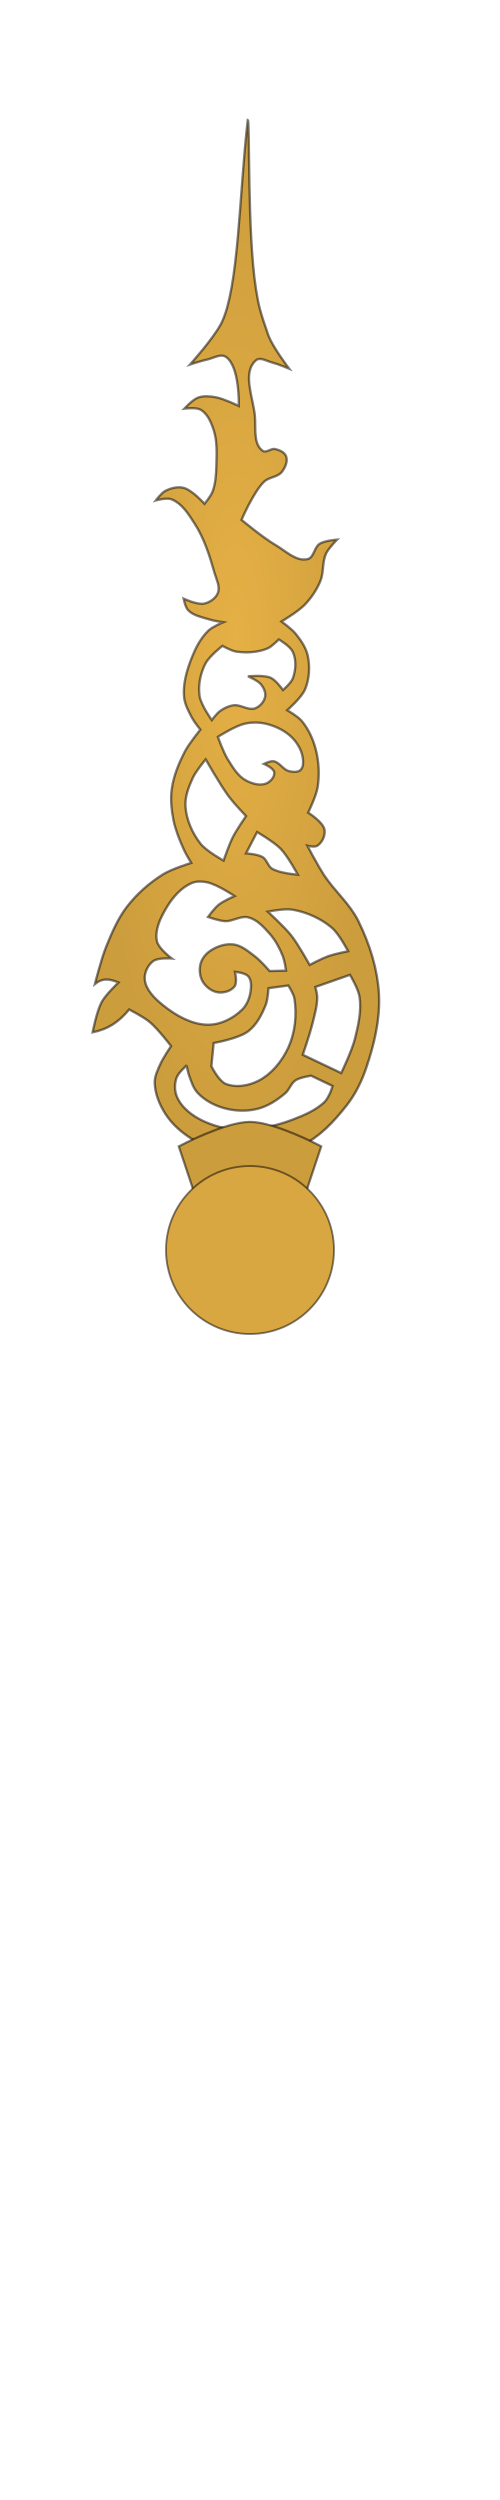
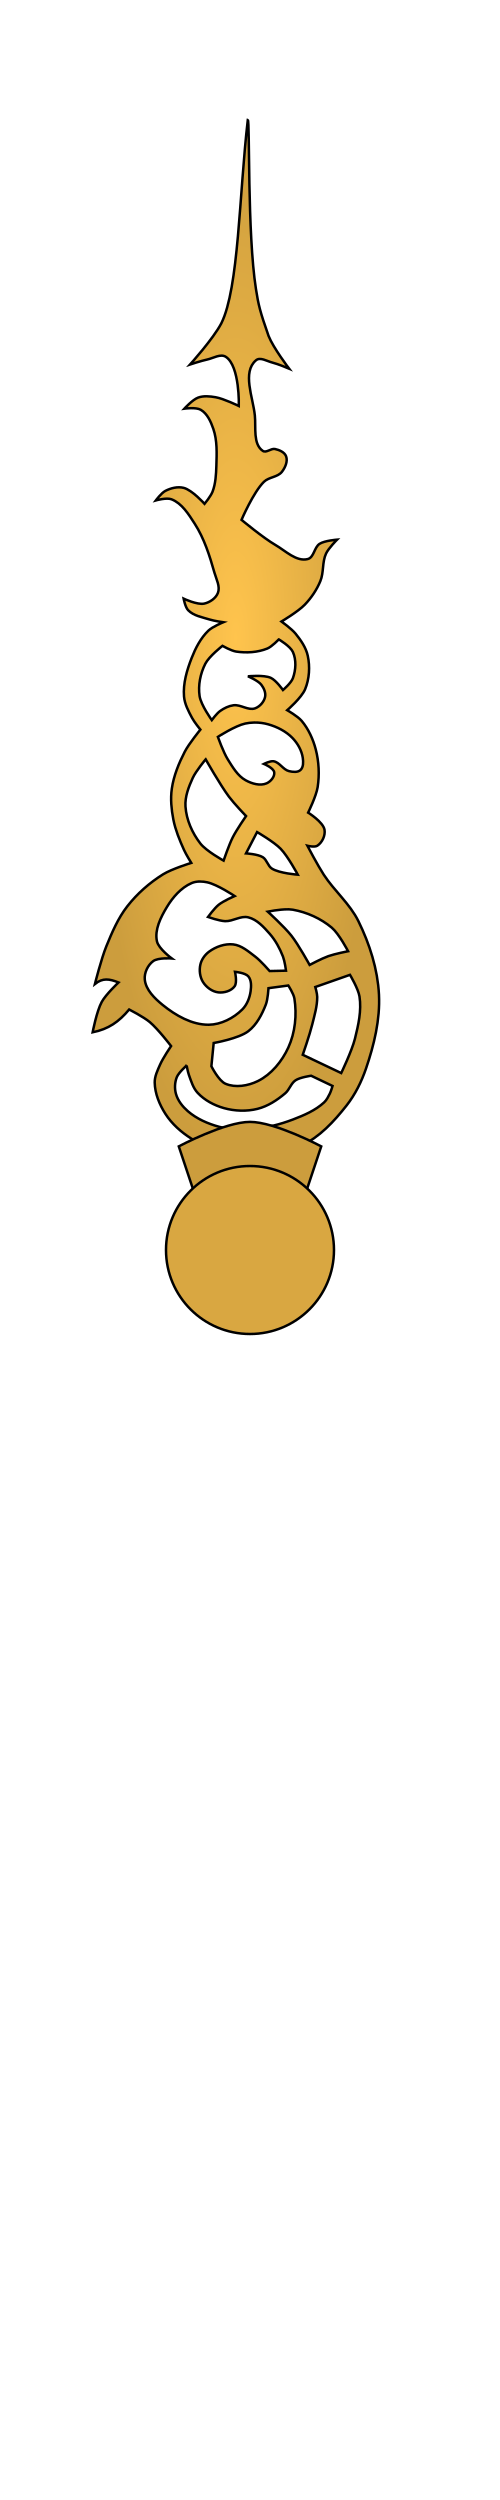
<svg xmlns="http://www.w3.org/2000/svg" xmlns:xlink="http://www.w3.org/1999/xlink" width="200" height="1000" viewBox="0 0 52.917 264.583" version="1.1" id="svg5" xml:space="preserve">
  <defs id="defs2">
    <linearGradient id="linearGradient13805">
-       <stop style="stop-color:#e5b045;stop-opacity:1;" offset="0" id="stop13801" />
+       <stop style="stop-color:#ffc44d;stop-opacity:1;" offset="0" id="stop13801" />
      <stop style="stop-color:#cc9d3d;stop-opacity:1;" offset="1" id="stop13803" />
    </linearGradient>
    <radialGradient xlink:href="#linearGradient13805" id="radialGradient13807" cx="24.944" cy="62.733" fx="24.944" fy="62.733" r="16.061" gradientTransform="matrix(0.9528324,0,0,3.420192,1.176561,-147.0627)" gradientUnits="userSpaceOnUse" />
  </defs>
  <g id="layer4" style="display:none">
    <path style="fill:none;stroke:#000000;stroke-width:0.265px;stroke-linecap:butt;stroke-linejoin:miter;stroke-opacity:1" d="m 19.844,125.677 6.615,6.615 6.615,6.615" id="path1581" />
    <path style="fill:none;stroke:#000000;stroke-width:0.265px;stroke-linecap:butt;stroke-linejoin:miter;stroke-opacity:1" d="m 33.073,125.677 -6.615,6.615 -6.615,6.615" id="path1583" />
  </g>
  <g id="layer2" style="display:inline">
-     <path id="path8473" style="display:inline;fill:url(#radialGradient13807);fill-opacity:1;stroke:#000000;stroke-width:0.252px;stroke-linecap:butt;stroke-linejoin:miter;stroke-opacity:0.5" d="m 26.223,12.7 c -0.907,7.86 -0.943,17.793 -2.802,21.521 -0.838,1.617 -3.304,4.352 -3.304,4.352 0,0 1.198,-0.391 1.813,-0.523 0.65,-0.14 1.421,-0.65 1.975,-0.282 1.493,0.99 1.37,5.198 1.37,5.198 0,0 -1.595,-0.779 -2.458,-0.927 -0.609,-0.104 -1.273,-0.172 -1.854,0.04 -0.583,0.213 -1.451,1.168 -1.451,1.168 0,0 1.233,-0.171 1.733,0.121 0.695,0.406 1.067,1.254 1.33,2.015 0.427,1.236 0.364,2.602 0.323,3.909 -0.029,0.923 -0.075,1.878 -0.403,2.741 -0.183,0.481 -0.846,1.289 -0.846,1.289 0,0 -1.314,-1.468 -2.216,-1.692 -0.634,-0.158 -1.353,0.023 -1.934,0.323 -0.422,0.217 -1.007,1.007 -1.007,1.007 0,0 1.137,-0.32 1.652,-0.121 1.108,0.427 1.815,1.581 2.459,2.579 1.012,1.571 1.587,3.401 2.095,5.199 0.197,0.695 0.625,1.462 0.363,2.135 -0.222,0.571 -0.852,0.999 -1.451,1.129 -0.729,0.157 -2.176,-0.524 -2.176,-0.524 0,0 0.171,0.905 0.474,1.219 0.581,0.603 1.507,0.747 2.307,0.997 0.458,0.143 1.411,0.282 1.411,0.282 0,0 -1.139,0.469 -1.572,0.887 -0.815,0.787 -1.361,1.845 -1.773,2.901 -0.503,1.288 -0.919,2.692 -0.806,4.07 0.066,0.801 0.47,1.547 0.846,2.257 0.239,0.451 0.886,1.249 0.886,1.249 0,0 -1.215,1.489 -1.652,2.337 -0.633,1.227 -1.172,2.543 -1.37,3.909 -0.156,1.078 -0.048,2.195 0.161,3.264 0.218,1.117 0.661,2.186 1.129,3.224 0.215,0.477 0.766,1.37 0.766,1.37 0,0 -2.072,0.642 -2.982,1.209 -1.437,0.895 -2.747,2.05 -3.788,3.385 -0.979,1.256 -1.614,2.757 -2.217,4.231 -0.526,1.286 -1.209,3.989 -1.209,3.989 0.834,-0.659 1.517,-0.547 2.498,-0.161 0,0 -1.338,1.262 -1.773,2.055 -0.539,0.984 -0.967,3.224 -0.967,3.224 1.687,-0.35 2.767,-1.099 3.869,-2.418 0,0 1.524,0.785 2.176,1.33 0.869,0.726 2.257,2.539 2.257,2.539 0,0 -0.862,1.274 -1.168,1.974 -0.264,0.604 -0.577,1.235 -0.564,1.894 0.023,1.164 0.502,2.324 1.129,3.304 0.68,1.065 1.67,1.947 2.74,2.62 1.361,0.855 2.917,1.509 4.513,1.692 2.369,0.272 4.922,0.06 7.092,-0.927 1.958,-0.89 3.508,-2.58 4.836,-4.271 0.909,-1.158 1.58,-2.516 2.055,-3.909 0.854,-2.504 1.502,-5.175 1.37,-7.818 -0.134,-2.689 -0.989,-5.361 -2.176,-7.777 -0.902,-1.835 -2.55,-3.204 -3.667,-4.917 -0.641,-0.982 -1.733,-3.063 -1.733,-3.063 0,0 0.754,0.189 1.048,0 0.52,-0.336 0.869,-1.082 0.765,-1.692 -0.141,-0.824 -1.733,-1.813 -1.733,-1.813 0,0 0.861,-1.751 1.007,-2.7 0.203,-1.316 0.134,-2.701 -0.201,-3.989 -0.283,-1.087 -0.77,-2.161 -1.491,-3.022 -0.407,-0.486 -1.531,-1.128 -1.531,-1.128 0,0 1.522,-1.319 1.894,-2.217 0.454,-1.095 0.532,-2.387 0.282,-3.546 -0.188,-0.87 -0.729,-1.646 -1.289,-2.337 -0.414,-0.511 -1.491,-1.29 -1.491,-1.29 0,0 1.759,-1.044 2.459,-1.773 0.692,-0.72 1.269,-1.576 1.652,-2.498 0.382,-0.918 0.183,-2.021 0.605,-2.921 0.265,-0.567 1.168,-1.471 1.168,-1.471 0,0 -1.32,0.099 -1.853,0.443 -0.571,0.369 -0.591,1.443 -1.25,1.612 -1.206,0.309 -2.347,-0.868 -3.425,-1.491 -1.288,-0.745 -3.587,-2.659 -3.587,-2.659 0,0 1.26,-2.942 2.378,-4.03 0.517,-0.503 1.449,-0.48 1.894,-1.048 0.351,-0.449 0.647,-1.12 0.444,-1.652 -0.166,-0.435 -0.714,-0.667 -1.169,-0.766 -0.425,-0.092 -0.93,0.446 -1.29,0.201 -1.059,-0.72 -0.717,-2.473 -0.846,-3.748 -0.196,-1.938 -1.362,-4.58 0.121,-5.843 0.444,-0.378 1.167,0.101 1.733,0.242 0.61,0.152 1.773,0.645 1.773,0.645 0,0 -1.674,-2.198 -2.176,-3.466 -0.917,-2.618 -1.07,-3.273 -1.335,-4.966 -0.924,-5.896 -0.638,-17.866 -0.86,-17.884 z m 3.283,54.968 c 0,0 1.219,0.722 1.491,1.33 0.379,0.846 0.317,1.91 0,2.781 -0.186,0.511 -1.048,1.249 -1.048,1.249 0,0 -0.736,-1.038 -1.29,-1.29 -0.736,-0.334 -2.418,-0.161 -2.418,-0.161 0,0 1.072,0.446 1.411,0.886 0.275,0.357 0.495,0.849 0.403,1.29 -0.109,0.522 -0.548,1.022 -1.048,1.209 -0.724,0.271 -1.531,-0.424 -2.297,-0.322 -0.507,0.068 -0.993,0.308 -1.41,0.604 -0.357,0.253 -0.887,0.967 -0.887,0.967 0,0 -1.149,-1.6 -1.289,-2.539 -0.171,-1.147 0.08,-2.391 0.604,-3.425 0.395,-0.78 1.813,-1.894 1.813,-1.894 0,0 0.932,0.527 1.451,0.605 1.094,0.164 2.279,0.094 3.304,-0.323 0.478,-0.194 1.209,-0.967 1.209,-0.967 z m -2.544,8.799 c 0.479,-0.003 0.96,0.06 1.415,0.188 0.95,0.266 1.893,0.742 2.579,1.451 0.547,0.566 0.973,1.317 1.088,2.096 0.064,0.433 0.08,0.994 -0.242,1.29 -0.298,0.274 -0.815,0.214 -1.209,0.121 -0.635,-0.15 -1.007,-0.953 -1.652,-1.048 -0.345,-0.051 -1.007,0.282 -1.007,0.282 0,0 1.022,0.424 1.088,0.887 0.067,0.468 -0.372,0.979 -0.806,1.168 -0.684,0.298 -1.563,0.038 -2.217,-0.323 -0.851,-0.469 -1.377,-1.393 -1.894,-2.216 -0.461,-0.733 -1.048,-2.378 -1.048,-2.378 0,0 1.849,-1.186 2.901,-1.41 0.296,-0.063 0.601,-0.098 0.907,-0.105 0.032,-7.98e-4 0.064,-0.001 0.096,-0.001 z m -5.194,3.895 c 0,0 1.532,2.706 2.458,3.949 0.546,0.733 1.813,2.055 1.813,2.055 0,0 -1.011,1.465 -1.41,2.257 -0.396,0.786 -0.967,2.458 -0.967,2.458 0,0 -1.835,-1.008 -2.459,-1.813 -0.86,-1.11 -1.478,-2.508 -1.572,-3.909 -0.07,-1.037 0.335,-2.076 0.766,-3.022 0.332,-0.729 1.37,-1.974 1.37,-1.974 z m 5.44,7.697 c 0,0 1.788,1.039 2.498,1.773 0.762,0.787 1.813,2.74 1.813,2.74 0,0 -1.947,-0.143 -2.741,-0.645 -0.436,-0.276 -0.53,-0.935 -0.967,-1.209 -0.514,-0.322 -1.773,-0.403 -1.773,-0.403 z m -6.012,5.234 c 0.248,0.003 0.497,0.035 0.733,0.085 1.058,0.223 2.902,1.451 2.902,1.451 0,0 -1.191,0.524 -1.692,0.927 -0.445,0.358 -1.129,1.29 -1.129,1.29 0,0 1.192,0.42 1.813,0.444 0.83,0.032 1.653,-0.606 2.458,-0.403 0.92,0.231 1.63,1.021 2.257,1.733 0.617,0.7 1.073,1.548 1.411,2.418 0.184,0.474 0.323,1.491 0.323,1.491 l -1.733,0.04 c 0,0 -0.954,-1.097 -1.531,-1.531 -0.711,-0.535 -1.452,-1.196 -2.337,-1.29 -0.879,-0.093 -1.827,0.242 -2.539,0.766 -0.444,0.327 -0.806,0.832 -0.927,1.37 -0.138,0.61 -0.052,1.325 0.282,1.853 0.347,0.548 0.968,1.011 1.612,1.088 0.612,0.073 1.374,-0.143 1.733,-0.645 0.297,-0.415 0.04,-1.531 0.04,-1.531 0,0 1.091,0.102 1.41,0.484 0.34,0.407 0.315,1.046 0.242,1.571 -0.098,0.702 -0.384,1.434 -0.886,1.935 -0.92,0.917 -2.248,1.599 -3.546,1.612 -1.769,0.018 -3.503,-0.98 -4.876,-2.096 -0.853,-0.693 -1.794,-1.605 -1.894,-2.7 -0.064,-0.706 0.319,-1.51 0.887,-1.934 0.533,-0.398 1.974,-0.282 1.974,-0.282 0,0 -1.4,-1.032 -1.572,-1.813 -0.27,-1.229 0.4,-2.548 1.048,-3.626 0.626,-1.042 1.504,-2.055 2.62,-2.539 0.253,-0.11 0.531,-0.159 0.813,-0.165 0.035,-8.64e-4 0.07,-8.93e-4 0.106,-4.93e-4 z m 9.255,2.946 c 0.061,7e-6 0.121,0.001 0.179,0.003 0.133,0.005 0.256,0.017 0.366,0.036 1.485,0.267 2.954,0.925 4.11,1.894 0.776,0.651 1.733,2.498 1.733,2.498 0,0 -1.417,0.282 -2.096,0.524 -0.685,0.244 -1.974,0.927 -1.974,0.927 0,0 -1.18,-2.145 -1.935,-3.103 -0.735,-0.933 -2.498,-2.539 -2.498,-2.539 0,0 1.201,-0.242 2.115,-0.242 z m 6.589,6.931 c 0,0 0.88,1.471 1.007,2.297 0.228,1.482 -0.121,3.018 -0.484,4.473 -0.315,1.263 -1.451,3.626 -1.451,3.626 l -4.07,-1.934 c 0,0 0.739,-2.13 1.007,-3.224 0.234,-0.954 0.529,-1.919 0.524,-2.902 -0.002,-0.356 -0.202,-1.048 -0.202,-1.048 z m -6.528,1.129 c 0,0 0.565,0.871 0.645,1.37 0.275,1.724 0.084,3.612 -0.645,5.199 -0.667,1.452 -1.791,2.84 -3.224,3.546 -1.028,0.506 -2.372,0.734 -3.425,0.282 -0.729,-0.313 -1.491,-1.854 -1.491,-1.854 l 0.242,-2.458 c 0,0 2.646,-0.459 3.667,-1.249 0.89,-0.689 1.446,-1.772 1.854,-2.821 0.212,-0.545 0.282,-1.733 0.282,-1.733 z m -10.76,8.463 c 0,0 0.125,0.682 0.242,1.007 0.238,0.661 0.447,1.38 0.927,1.894 0.73,0.784 1.749,1.322 2.781,1.612 1.138,0.32 2.399,0.366 3.546,0.08 1.091,-0.272 2.086,-0.923 2.942,-1.652 0.444,-0.378 0.604,-1.045 1.088,-1.37 0.476,-0.32 1.652,-0.484 1.652,-0.484 l 2.265,1.082 c 0,0 -0.162,0.555 -0.29,0.812 -0.164,0.33 -0.334,0.676 -0.604,0.927 -0.922,0.854 -2.131,1.364 -3.304,1.813 -1.378,0.528 -2.841,0.889 -4.312,1.007 -1.168,0.094 -2.376,0.066 -3.506,-0.242 -1.188,-0.324 -2.375,-0.845 -3.304,-1.652 -0.554,-0.482 -1.047,-1.107 -1.249,-1.813 -0.163,-0.569 -0.134,-1.222 0.081,-1.773 0.197,-0.506 1.048,-1.249 1.048,-1.249 z" />
-     <path style="display:inline;fill:#cc9d3d;fill-opacity:1;stroke:#000000;stroke-width:0.236px;stroke-linecap:butt;stroke-linejoin:miter;stroke-opacity:0.5" d="m 20.569,126.271 -1.649,-4.947 c 0,0 4.881,-2.591 7.539,-2.591 2.657,0 7.539,2.591 7.539,2.591 l -1.649,4.947 z" id="path8283" />
-     <circle style="display:inline;fill:#d9a741;fill-opacity:1;stroke:#000000;stroke-width:0.198;stroke-linecap:round;stroke-linejoin:round;stroke-opacity:0.5" id="path7999" cx="26.458" cy="132.292" r="8.889" />
+     <g id="g2612" style="stroke-width:0.265;stroke-dasharray:none">
+       <path id="path8473" style="display:inline;fill:url(#radialGradient13807);fill-opacity:1;stroke:#000000;stroke-width:0.265;stroke-linecap:butt;stroke-linejoin:miter;stroke-opacity:1;stroke-dasharray:none" d="m 26.223,12.7 c -0.907,7.86 -0.943,17.793 -2.802,21.521 -0.838,1.617 -3.304,4.352 -3.304,4.352 0,0 1.198,-0.391 1.813,-0.523 0.65,-0.14 1.421,-0.65 1.975,-0.282 1.493,0.99 1.37,5.198 1.37,5.198 0,0 -1.595,-0.779 -2.458,-0.927 -0.609,-0.104 -1.273,-0.172 -1.854,0.04 -0.583,0.213 -1.451,1.168 -1.451,1.168 0,0 1.233,-0.171 1.733,0.121 0.695,0.406 1.067,1.254 1.33,2.015 0.427,1.236 0.364,2.602 0.323,3.909 -0.029,0.923 -0.075,1.878 -0.403,2.741 -0.183,0.481 -0.846,1.289 -0.846,1.289 0,0 -1.314,-1.468 -2.216,-1.692 -0.634,-0.158 -1.353,0.023 -1.934,0.323 -0.422,0.217 -1.007,1.007 -1.007,1.007 0,0 1.137,-0.32 1.652,-0.121 1.108,0.427 1.815,1.581 2.459,2.579 1.012,1.571 1.587,3.401 2.095,5.199 0.197,0.695 0.625,1.462 0.363,2.135 -0.222,0.571 -0.852,0.999 -1.451,1.129 -0.729,0.157 -2.176,-0.524 -2.176,-0.524 0,0 0.171,0.905 0.474,1.219 0.581,0.603 1.507,0.747 2.307,0.997 0.458,0.143 1.411,0.282 1.411,0.282 0,0 -1.139,0.469 -1.572,0.887 -0.815,0.787 -1.361,1.845 -1.773,2.901 -0.503,1.288 -0.919,2.692 -0.806,4.07 0.066,0.801 0.47,1.547 0.846,2.257 0.239,0.451 0.886,1.249 0.886,1.249 0,0 -1.215,1.489 -1.652,2.337 -0.633,1.227 -1.172,2.543 -1.37,3.909 -0.156,1.078 -0.048,2.195 0.161,3.264 0.218,1.117 0.661,2.186 1.129,3.224 0.215,0.477 0.766,1.37 0.766,1.37 0,0 -2.072,0.642 -2.982,1.209 -1.437,0.895 -2.747,2.05 -3.788,3.385 -0.979,1.256 -1.614,2.757 -2.217,4.231 -0.526,1.286 -1.209,3.989 -1.209,3.989 0.834,-0.659 1.517,-0.547 2.498,-0.161 0,0 -1.338,1.262 -1.773,2.055 -0.539,0.984 -0.967,3.224 -0.967,3.224 1.687,-0.35 2.767,-1.099 3.869,-2.418 0,0 1.524,0.785 2.176,1.33 0.869,0.726 2.257,2.539 2.257,2.539 0,0 -0.862,1.274 -1.168,1.974 -0.264,0.604 -0.577,1.235 -0.564,1.894 0.023,1.164 0.502,2.324 1.129,3.304 0.68,1.065 1.67,1.947 2.74,2.62 1.361,0.855 2.917,1.509 4.513,1.692 2.369,0.272 4.922,0.06 7.092,-0.927 1.958,-0.89 3.508,-2.58 4.836,-4.271 0.909,-1.158 1.58,-2.516 2.055,-3.909 0.854,-2.504 1.502,-5.175 1.37,-7.818 -0.134,-2.689 -0.989,-5.361 -2.176,-7.777 -0.902,-1.835 -2.55,-3.204 -3.667,-4.917 -0.641,-0.982 -1.733,-3.063 -1.733,-3.063 0,0 0.754,0.189 1.048,0 0.52,-0.336 0.869,-1.082 0.765,-1.692 -0.141,-0.824 -1.733,-1.813 -1.733,-1.813 0,0 0.861,-1.751 1.007,-2.7 0.203,-1.316 0.134,-2.701 -0.201,-3.989 -0.283,-1.087 -0.77,-2.161 -1.491,-3.022 -0.407,-0.486 -1.531,-1.128 -1.531,-1.128 0,0 1.522,-1.319 1.894,-2.217 0.454,-1.095 0.532,-2.387 0.282,-3.546 -0.188,-0.87 -0.729,-1.646 -1.289,-2.337 -0.414,-0.511 -1.491,-1.29 -1.491,-1.29 0,0 1.759,-1.044 2.459,-1.773 0.692,-0.72 1.269,-1.576 1.652,-2.498 0.382,-0.918 0.183,-2.021 0.605,-2.921 0.265,-0.567 1.168,-1.471 1.168,-1.471 0,0 -1.32,0.099 -1.853,0.443 -0.571,0.369 -0.591,1.443 -1.25,1.612 -1.206,0.309 -2.347,-0.868 -3.425,-1.491 -1.288,-0.745 -3.587,-2.659 -3.587,-2.659 0,0 1.26,-2.942 2.378,-4.03 0.517,-0.503 1.449,-0.48 1.894,-1.048 0.351,-0.449 0.647,-1.12 0.444,-1.652 -0.166,-0.435 -0.714,-0.667 -1.169,-0.766 -0.425,-0.092 -0.93,0.446 -1.29,0.201 -1.059,-0.72 -0.717,-2.473 -0.846,-3.748 -0.196,-1.938 -1.362,-4.58 0.121,-5.843 0.444,-0.378 1.167,0.101 1.733,0.242 0.61,0.152 1.773,0.645 1.773,0.645 0,0 -1.674,-2.198 -2.176,-3.466 -0.917,-2.618 -1.07,-3.273 -1.335,-4.966 -0.924,-5.896 -0.638,-17.866 -0.86,-17.884 z m 3.283,54.968 c 0,0 1.219,0.722 1.491,1.33 0.379,0.846 0.317,1.91 0,2.781 -0.186,0.511 -1.048,1.249 -1.048,1.249 0,0 -0.736,-1.038 -1.29,-1.29 -0.736,-0.334 -2.418,-0.161 -2.418,-0.161 0,0 1.072,0.446 1.411,0.886 0.275,0.357 0.495,0.849 0.403,1.29 -0.109,0.522 -0.548,1.022 -1.048,1.209 -0.724,0.271 -1.531,-0.424 -2.297,-0.322 -0.507,0.068 -0.993,0.308 -1.41,0.604 -0.357,0.253 -0.887,0.967 -0.887,0.967 0,0 -1.149,-1.6 -1.289,-2.539 -0.171,-1.147 0.08,-2.391 0.604,-3.425 0.395,-0.78 1.813,-1.894 1.813,-1.894 0,0 0.932,0.527 1.451,0.605 1.094,0.164 2.279,0.094 3.304,-0.323 0.478,-0.194 1.209,-0.967 1.209,-0.967 z m -2.544,8.799 c 0.479,-0.003 0.96,0.06 1.415,0.188 0.95,0.266 1.893,0.742 2.579,1.451 0.547,0.566 0.973,1.317 1.088,2.096 0.064,0.433 0.08,0.994 -0.242,1.29 -0.298,0.274 -0.815,0.214 -1.209,0.121 -0.635,-0.15 -1.007,-0.953 -1.652,-1.048 -0.345,-0.051 -1.007,0.282 -1.007,0.282 0,0 1.022,0.424 1.088,0.887 0.067,0.468 -0.372,0.979 -0.806,1.168 -0.684,0.298 -1.563,0.038 -2.217,-0.323 -0.851,-0.469 -1.377,-1.393 -1.894,-2.216 -0.461,-0.733 -1.048,-2.378 -1.048,-2.378 0,0 1.849,-1.186 2.901,-1.41 0.296,-0.063 0.601,-0.098 0.907,-0.105 0.032,-7.98e-4 0.064,-0.001 0.096,-0.001 z m -5.194,3.895 c 0,0 1.532,2.706 2.458,3.949 0.546,0.733 1.813,2.055 1.813,2.055 0,0 -1.011,1.465 -1.41,2.257 -0.396,0.786 -0.967,2.458 -0.967,2.458 0,0 -1.835,-1.008 -2.459,-1.813 -0.86,-1.11 -1.478,-2.508 -1.572,-3.909 -0.07,-1.037 0.335,-2.076 0.766,-3.022 0.332,-0.729 1.37,-1.974 1.37,-1.974 z m 5.44,7.697 c 0,0 1.788,1.039 2.498,1.773 0.762,0.787 1.813,2.74 1.813,2.74 0,0 -1.947,-0.143 -2.741,-0.645 -0.436,-0.276 -0.53,-0.935 -0.967,-1.209 -0.514,-0.322 -1.773,-0.403 -1.773,-0.403 z m -6.012,5.234 c 0.248,0.003 0.497,0.035 0.733,0.085 1.058,0.223 2.902,1.451 2.902,1.451 0,0 -1.191,0.524 -1.692,0.927 -0.445,0.358 -1.129,1.29 -1.129,1.29 0,0 1.192,0.42 1.813,0.444 0.83,0.032 1.653,-0.606 2.458,-0.403 0.92,0.231 1.63,1.021 2.257,1.733 0.617,0.7 1.073,1.548 1.411,2.418 0.184,0.474 0.323,1.491 0.323,1.491 l -1.733,0.04 c 0,0 -0.954,-1.097 -1.531,-1.531 -0.711,-0.535 -1.452,-1.196 -2.337,-1.29 -0.879,-0.093 -1.827,0.242 -2.539,0.766 -0.444,0.327 -0.806,0.832 -0.927,1.37 -0.138,0.61 -0.052,1.325 0.282,1.853 0.347,0.548 0.968,1.011 1.612,1.088 0.612,0.073 1.374,-0.143 1.733,-0.645 0.297,-0.415 0.04,-1.531 0.04,-1.531 0,0 1.091,0.102 1.41,0.484 0.34,0.407 0.315,1.046 0.242,1.571 -0.098,0.702 -0.384,1.434 -0.886,1.935 -0.92,0.917 -2.248,1.599 -3.546,1.612 -1.769,0.018 -3.503,-0.98 -4.876,-2.096 -0.853,-0.693 -1.794,-1.605 -1.894,-2.7 -0.064,-0.706 0.319,-1.51 0.887,-1.934 0.533,-0.398 1.974,-0.282 1.974,-0.282 0,0 -1.4,-1.032 -1.572,-1.813 -0.27,-1.229 0.4,-2.548 1.048,-3.626 0.626,-1.042 1.504,-2.055 2.62,-2.539 0.253,-0.11 0.531,-0.159 0.813,-0.165 0.035,-8.64e-4 0.07,-8.93e-4 0.106,-4.93e-4 z m 9.255,2.946 c 0.061,7e-6 0.121,0.001 0.179,0.003 0.133,0.005 0.256,0.017 0.366,0.036 1.485,0.267 2.954,0.925 4.11,1.894 0.776,0.651 1.733,2.498 1.733,2.498 0,0 -1.417,0.282 -2.096,0.524 -0.685,0.244 -1.974,0.927 -1.974,0.927 0,0 -1.18,-2.145 -1.935,-3.103 -0.735,-0.933 -2.498,-2.539 -2.498,-2.539 0,0 1.201,-0.242 2.115,-0.242 z m 6.589,6.931 c 0,0 0.88,1.471 1.007,2.297 0.228,1.482 -0.121,3.018 -0.484,4.473 -0.315,1.263 -1.451,3.626 -1.451,3.626 l -4.07,-1.934 c 0,0 0.739,-2.13 1.007,-3.224 0.234,-0.954 0.529,-1.919 0.524,-2.902 -0.002,-0.356 -0.202,-1.048 -0.202,-1.048 z m -6.528,1.129 c 0,0 0.565,0.871 0.645,1.37 0.275,1.724 0.084,3.612 -0.645,5.199 -0.667,1.452 -1.791,2.84 -3.224,3.546 -1.028,0.506 -2.372,0.734 -3.425,0.282 -0.729,-0.313 -1.491,-1.854 -1.491,-1.854 l 0.242,-2.458 c 0,0 2.646,-0.459 3.667,-1.249 0.89,-0.689 1.446,-1.772 1.854,-2.821 0.212,-0.545 0.282,-1.733 0.282,-1.733 z m -10.76,8.463 c 0,0 0.125,0.682 0.242,1.007 0.238,0.661 0.447,1.38 0.927,1.894 0.73,0.784 1.749,1.322 2.781,1.612 1.138,0.32 2.399,0.366 3.546,0.08 1.091,-0.272 2.086,-0.923 2.942,-1.652 0.444,-0.378 0.604,-1.045 1.088,-1.37 0.476,-0.32 1.652,-0.484 1.652,-0.484 l 2.265,1.082 c 0,0 -0.162,0.555 -0.29,0.812 -0.164,0.33 -0.334,0.676 -0.604,0.927 -0.922,0.854 -2.131,1.364 -3.304,1.813 -1.378,0.528 -2.841,0.889 -4.312,1.007 -1.168,0.094 -2.376,0.066 -3.506,-0.242 -1.188,-0.324 -2.375,-0.845 -3.304,-1.652 -0.554,-0.482 -1.047,-1.107 -1.249,-1.813 -0.163,-0.569 -0.134,-1.222 0.081,-1.773 0.197,-0.506 1.048,-1.249 1.048,-1.249 z" />
+       <path style="display:inline;fill:#cc9d3d;fill-opacity:1;stroke:#000000;stroke-width:0.265;stroke-linecap:butt;stroke-linejoin:miter;stroke-opacity:1;stroke-dasharray:none" d="m 20.569,126.271 -1.649,-4.947 c 0,0 4.881,-2.591 7.539,-2.591 2.657,0 7.539,2.591 7.539,2.591 l -1.649,4.947 z" id="path8283" />
+       <circle style="display:inline;fill:#d9a741;fill-opacity:1;stroke:#000000;stroke-width:0.265;stroke-linecap:round;stroke-linejoin:round;stroke-opacity:1;stroke-dasharray:none" id="path7999" cx="26.458" cy="132.292" r="8.889" />
+     </g>
  </g>
</svg>
